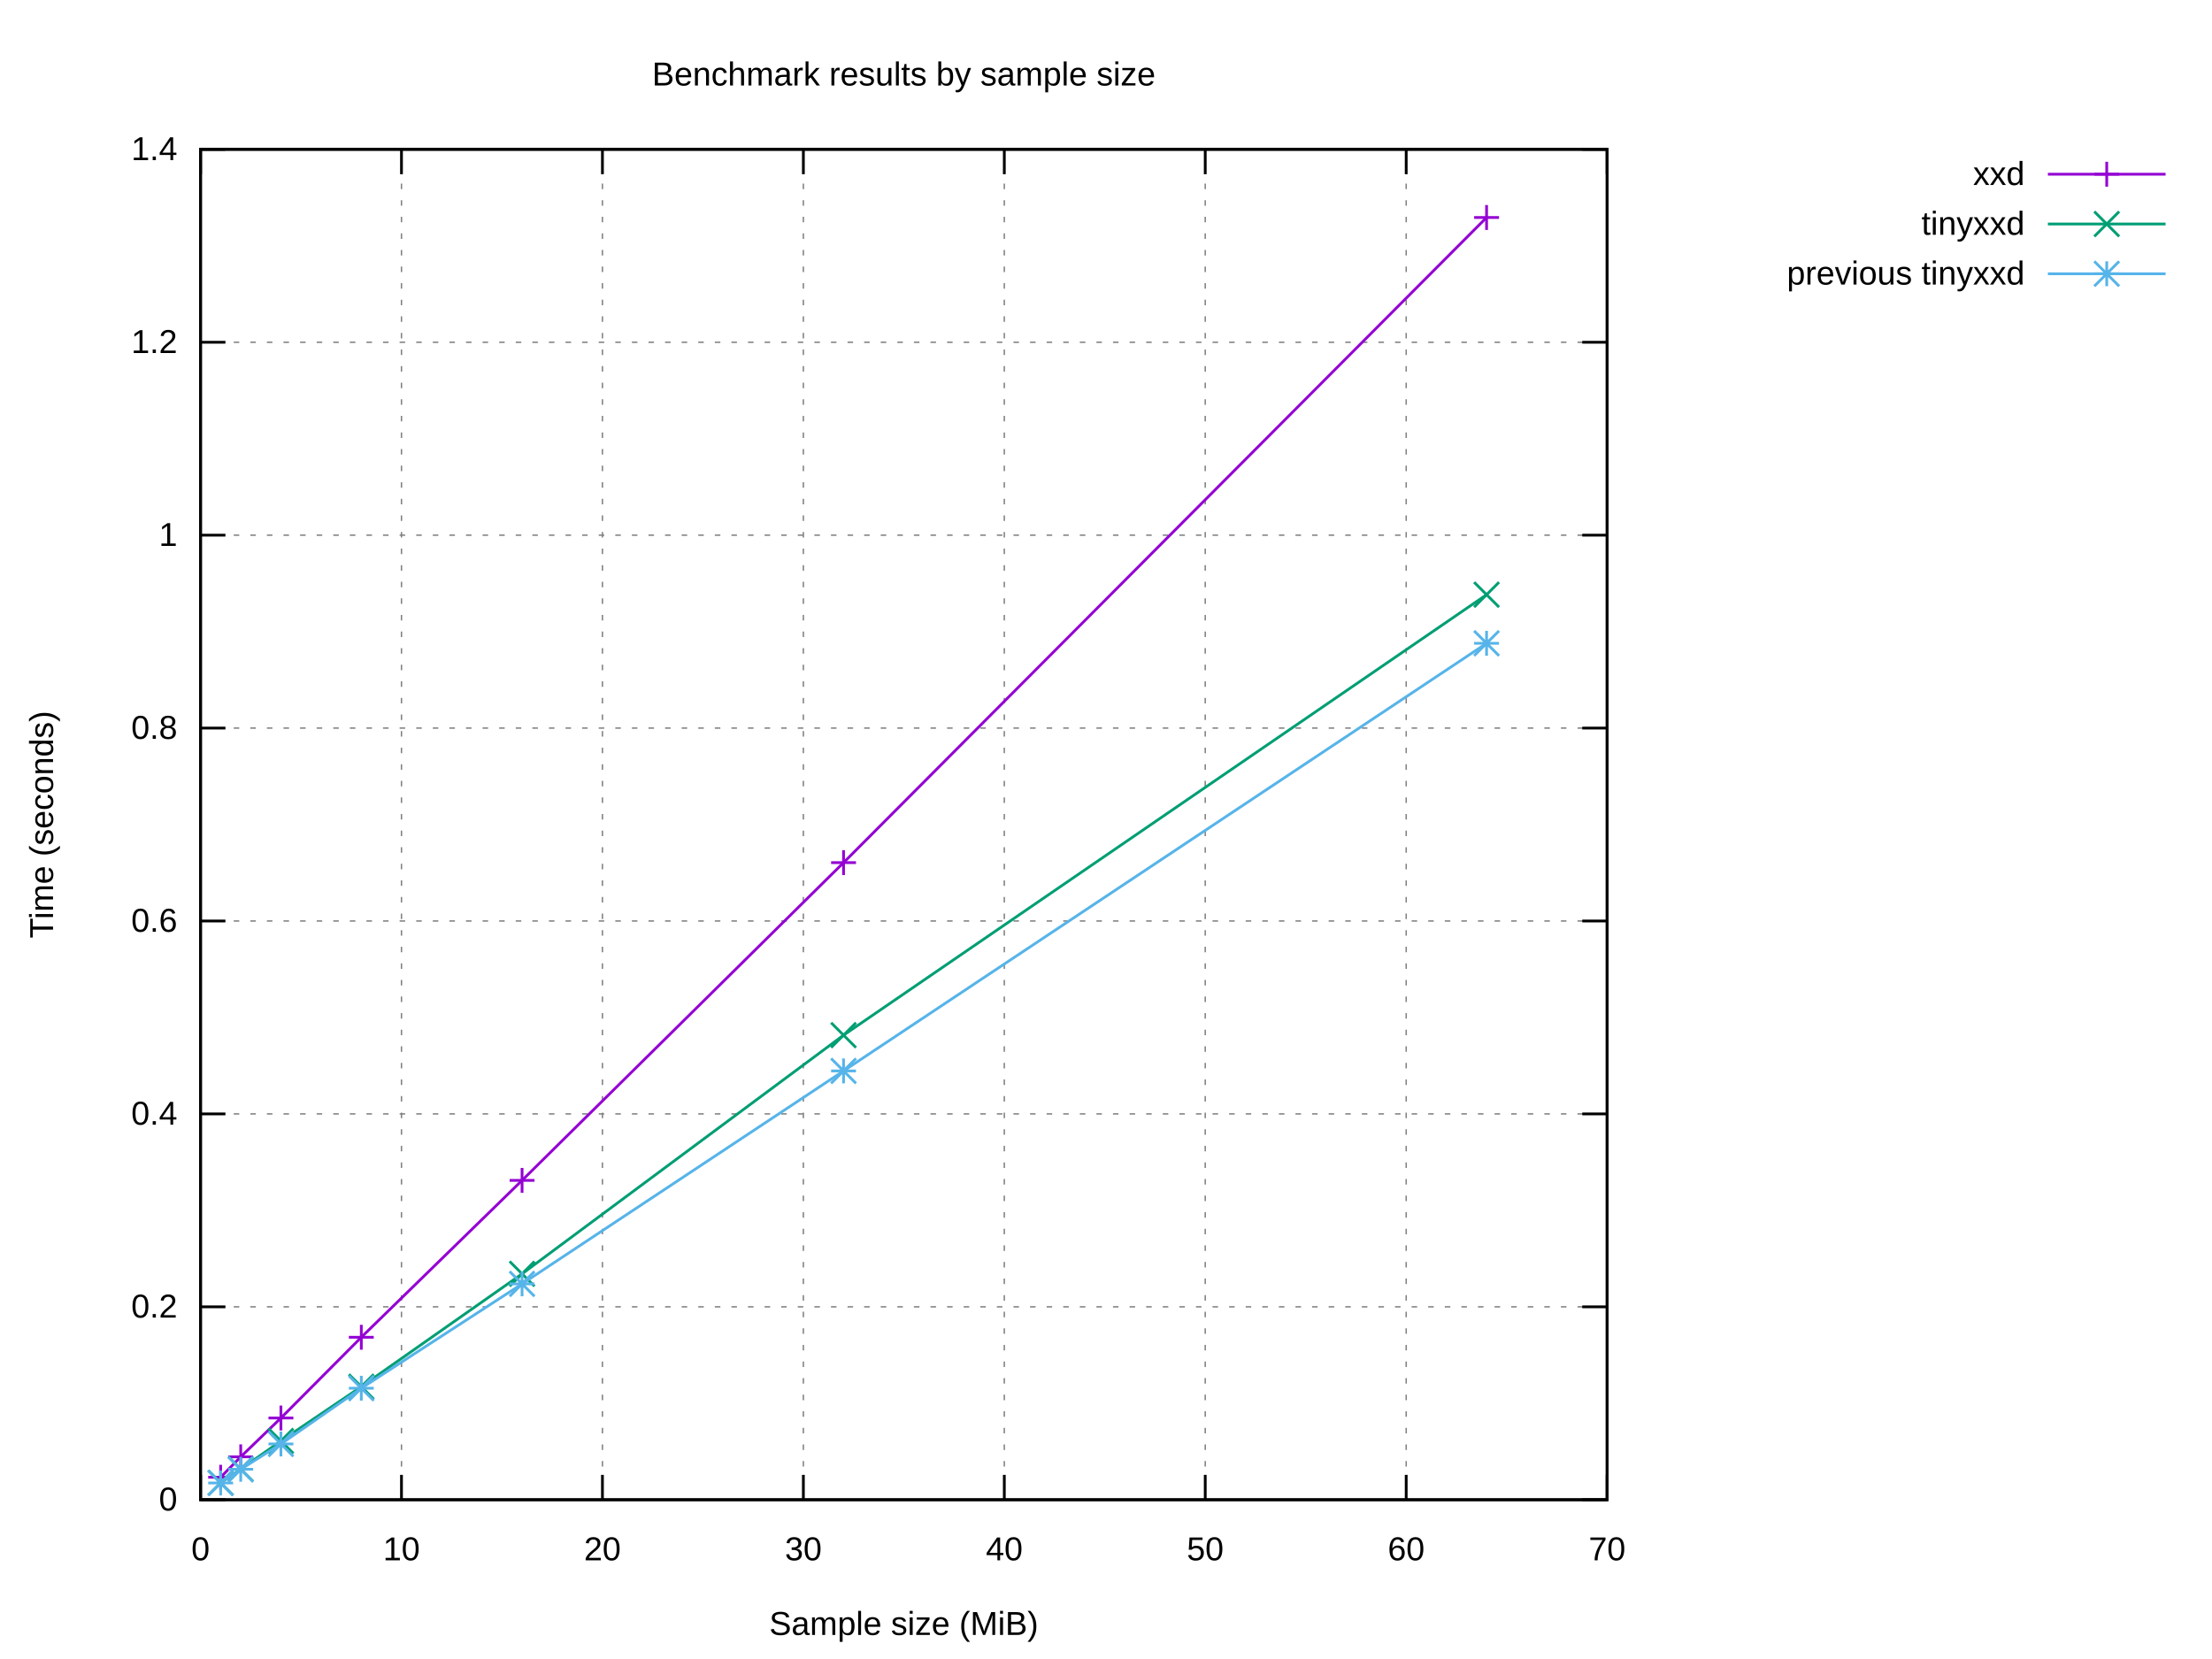
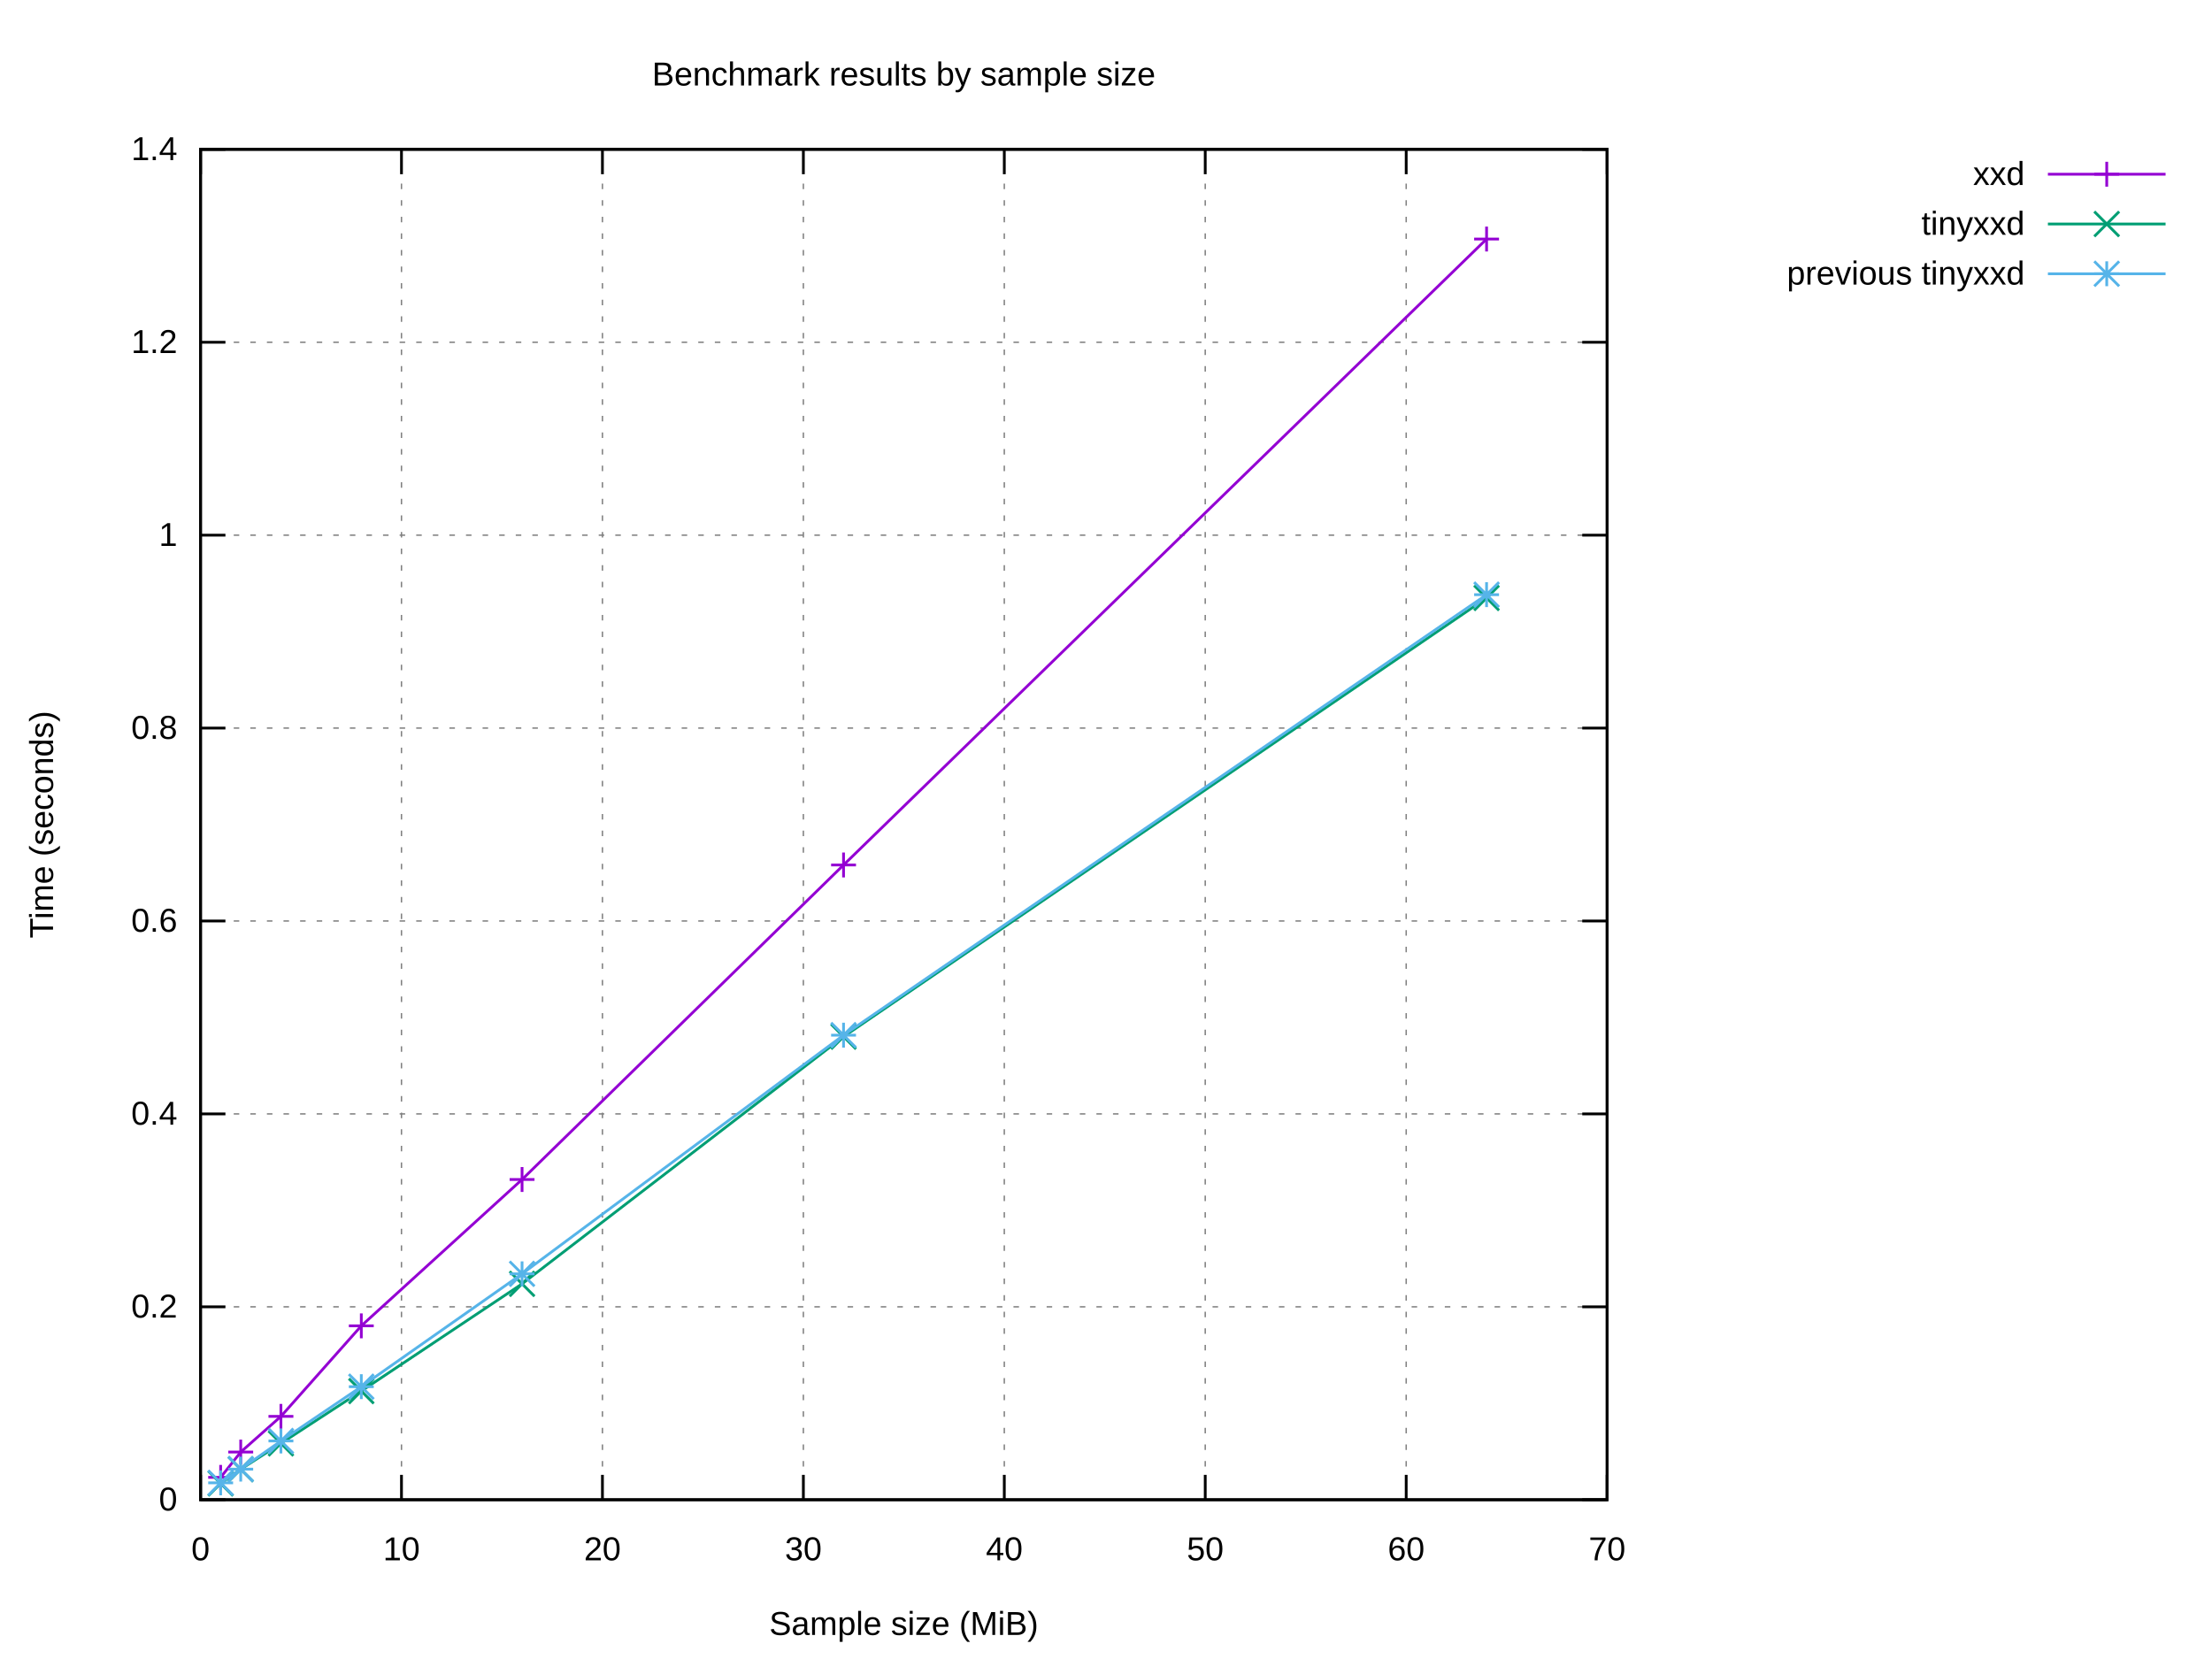
<svg xmlns="http://www.w3.org/2000/svg" xmlns:xlink="http://www.w3.org/1999/xlink" width="800" height="600" viewBox="0 0 800 600">
  <g id="gnuplot_canvas">
    <rect x="0" y="0" width="800" height="600" fill="#ffffff" />
    <defs>
      <circle id="gpDot" r="0.5" stroke-width="0.5" stroke="currentColor" />
      <path id="gpPt0" stroke-width="0.222" stroke="currentColor" d="M-1,0 h2 M0,-1 v2" />
      <path id="gpPt1" stroke-width="0.222" stroke="currentColor" d="M-1,-1 L1,1 M1,-1 L-1,1" />
      <path id="gpPt2" stroke-width="0.222" stroke="currentColor" d="M-1,0 L1,0 M0,-1 L0,1 M-1,-1 L1,1 M-1,1 L1,-1" />
      <rect id="gpPt3" stroke-width="0.222" stroke="currentColor" x="-1" y="-1" width="2" height="2" />
      <rect id="gpPt4" stroke-width="0.222" stroke="currentColor" fill="currentColor" x="-1" y="-1" width="2" height="2" />
      <circle id="gpPt5" stroke-width="0.222" stroke="currentColor" cx="0" cy="0" r="1" />
      <use xlink:href="#gpPt5" id="gpPt6" fill="currentColor" stroke="none" />
      <path id="gpPt7" stroke-width="0.222" stroke="currentColor" d="M0,-1.33 L-1.33,0.67 L1.33,0.67 z" />
      <use xlink:href="#gpPt7" id="gpPt8" fill="currentColor" stroke="none" />
      <use xlink:href="#gpPt7" id="gpPt9" stroke="currentColor" transform="rotate(180)" />
      <use xlink:href="#gpPt9" id="gpPt10" fill="currentColor" stroke="none" />
      <use xlink:href="#gpPt3" id="gpPt11" stroke="currentColor" transform="rotate(45)" />
      <use xlink:href="#gpPt11" id="gpPt12" fill="currentColor" stroke="none" />
      <path id="gpPt13" stroke-width="0.222" stroke="currentColor" d="M0,1.330 L1.265,0.411 L0.782,-1.067 L-0.782,-1.076 L-1.265,0.411 z" />
      <use xlink:href="#gpPt13" id="gpPt14" fill="currentColor" stroke="none" />
      <filter id="textbox" filterUnits="objectBoundingBox" x="0" y="0" height="1" width="1">
        <feFlood flood-color="#FFFFFF" flood-opacity="1" result="bgnd" />
        <feComposite in="SourceGraphic" in2="bgnd" operator="atop" />
      </filter>
      <filter id="greybox" filterUnits="objectBoundingBox" x="0" y="0" height="1" width="1">
        <feFlood flood-color="lightgrey" flood-opacity="1" result="grey" />
        <feComposite in="SourceGraphic" in2="grey" operator="atop" />
      </filter>
    </defs>
    <g fill="none" color="#FFFFFF" stroke="currentColor" stroke-width="1.00" stroke-linecap="butt" stroke-linejoin="miter">
</g>
    <g fill="none" color="black" stroke="currentColor" stroke-width="1.00" stroke-linecap="butt" stroke-linejoin="miter">
</g>
    <g fill="none" color="black" stroke="black" stroke-width="0.50" stroke-linecap="butt" stroke-linejoin="miter">
</g>
    <g fill="none" color="gray" stroke="currentColor" stroke-width="0.50" stroke-linecap="butt" stroke-linejoin="miter">
      <path stroke="gray" stroke-dasharray="2,4" class="gridline" d="M72.53,542.40 L581.24,542.40  " />
    </g>
    <g fill="none" color="gray" stroke="gray" stroke-width="1.00" stroke-linecap="butt" stroke-linejoin="miter">
</g>
    <g fill="none" color="black" stroke="currentColor" stroke-width="1.00" stroke-linecap="butt" stroke-linejoin="miter">
      <path stroke="black" d="M72.53,542.40 L81.53,542.40 M581.24,542.40 L572.24,542.40  " />
      <g transform="translate(64.14,546.30)" stroke="none" fill="black" font-family="Arial" font-size="12.00" text-anchor="end">
        <text>
          <tspan font-family="Arial"> 0</tspan>
        </text>
      </g>
    </g>
    <g fill="none" color="black" stroke="currentColor" stroke-width="1.00" stroke-linecap="butt" stroke-linejoin="miter">
</g>
    <g fill="none" color="black" stroke="black" stroke-width="0.50" stroke-linecap="butt" stroke-linejoin="miter">
</g>
    <g fill="none" color="gray" stroke="currentColor" stroke-width="0.50" stroke-linecap="butt" stroke-linejoin="miter">
      <path stroke="gray" stroke-dasharray="2,4" class="gridline" d="M72.53,472.63 L581.24,472.63  " />
    </g>
    <g fill="none" color="gray" stroke="gray" stroke-width="1.00" stroke-linecap="butt" stroke-linejoin="miter">
</g>
    <g fill="none" color="black" stroke="currentColor" stroke-width="1.00" stroke-linecap="butt" stroke-linejoin="miter">
      <path stroke="black" d="M72.53,472.63 L81.53,472.63 M581.24,472.63 L572.24,472.63  " />
      <g transform="translate(64.14,476.53)" stroke="none" fill="black" font-family="Arial" font-size="12.00" text-anchor="end">
        <text>
          <tspan font-family="Arial"> 0.2</tspan>
        </text>
      </g>
    </g>
    <g fill="none" color="black" stroke="currentColor" stroke-width="1.00" stroke-linecap="butt" stroke-linejoin="miter">
</g>
    <g fill="none" color="black" stroke="black" stroke-width="0.50" stroke-linecap="butt" stroke-linejoin="miter">
</g>
    <g fill="none" color="gray" stroke="currentColor" stroke-width="0.50" stroke-linecap="butt" stroke-linejoin="miter">
      <path stroke="gray" stroke-dasharray="2,4" class="gridline" d="M72.53,402.86 L581.24,402.86  " />
    </g>
    <g fill="none" color="gray" stroke="gray" stroke-width="1.00" stroke-linecap="butt" stroke-linejoin="miter">
</g>
    <g fill="none" color="black" stroke="currentColor" stroke-width="1.00" stroke-linecap="butt" stroke-linejoin="miter">
      <path stroke="black" d="M72.53,402.86 L81.53,402.86 M581.24,402.86 L572.24,402.86  " />
      <g transform="translate(64.14,406.76)" stroke="none" fill="black" font-family="Arial" font-size="12.00" text-anchor="end">
        <text>
          <tspan font-family="Arial"> 0.4</tspan>
        </text>
      </g>
    </g>
    <g fill="none" color="black" stroke="currentColor" stroke-width="1.00" stroke-linecap="butt" stroke-linejoin="miter">
</g>
    <g fill="none" color="black" stroke="black" stroke-width="0.50" stroke-linecap="butt" stroke-linejoin="miter">
</g>
    <g fill="none" color="gray" stroke="currentColor" stroke-width="0.50" stroke-linecap="butt" stroke-linejoin="miter">
      <path stroke="gray" stroke-dasharray="2,4" class="gridline" d="M72.53,333.09 L581.24,333.09  " />
    </g>
    <g fill="none" color="gray" stroke="gray" stroke-width="1.00" stroke-linecap="butt" stroke-linejoin="miter">
</g>
    <g fill="none" color="black" stroke="currentColor" stroke-width="1.00" stroke-linecap="butt" stroke-linejoin="miter">
      <path stroke="black" d="M72.53,333.09 L81.53,333.09 M581.24,333.09 L572.24,333.09  " />
      <g transform="translate(64.14,336.99)" stroke="none" fill="black" font-family="Arial" font-size="12.00" text-anchor="end">
        <text>
          <tspan font-family="Arial"> 0.6</tspan>
        </text>
      </g>
    </g>
    <g fill="none" color="black" stroke="currentColor" stroke-width="1.00" stroke-linecap="butt" stroke-linejoin="miter">
</g>
    <g fill="none" color="black" stroke="black" stroke-width="0.50" stroke-linecap="butt" stroke-linejoin="miter">
</g>
    <g fill="none" color="gray" stroke="currentColor" stroke-width="0.50" stroke-linecap="butt" stroke-linejoin="miter">
      <path stroke="gray" stroke-dasharray="2,4" class="gridline" d="M72.53,263.32 L581.24,263.32  " />
    </g>
    <g fill="none" color="gray" stroke="gray" stroke-width="1.00" stroke-linecap="butt" stroke-linejoin="miter">
</g>
    <g fill="none" color="black" stroke="currentColor" stroke-width="1.00" stroke-linecap="butt" stroke-linejoin="miter">
      <path stroke="black" d="M72.53,263.32 L81.53,263.32 M581.24,263.32 L572.24,263.32  " />
      <g transform="translate(64.14,267.22)" stroke="none" fill="black" font-family="Arial" font-size="12.00" text-anchor="end">
        <text>
          <tspan font-family="Arial"> 0.8</tspan>
        </text>
      </g>
    </g>
    <g fill="none" color="black" stroke="currentColor" stroke-width="1.00" stroke-linecap="butt" stroke-linejoin="miter">
</g>
    <g fill="none" color="black" stroke="black" stroke-width="0.50" stroke-linecap="butt" stroke-linejoin="miter">
</g>
    <g fill="none" color="gray" stroke="currentColor" stroke-width="0.50" stroke-linecap="butt" stroke-linejoin="miter">
      <path stroke="gray" stroke-dasharray="2,4" class="gridline" d="M72.53,193.55 L581.24,193.55  " />
    </g>
    <g fill="none" color="gray" stroke="gray" stroke-width="1.00" stroke-linecap="butt" stroke-linejoin="miter">
</g>
    <g fill="none" color="black" stroke="currentColor" stroke-width="1.00" stroke-linecap="butt" stroke-linejoin="miter">
      <path stroke="black" d="M72.53,193.55 L81.53,193.55 M581.24,193.55 L572.24,193.55  " />
      <g transform="translate(64.14,197.45)" stroke="none" fill="black" font-family="Arial" font-size="12.00" text-anchor="end">
        <text>
          <tspan font-family="Arial"> 1</tspan>
        </text>
      </g>
    </g>
    <g fill="none" color="black" stroke="currentColor" stroke-width="1.00" stroke-linecap="butt" stroke-linejoin="miter">
</g>
    <g fill="none" color="black" stroke="black" stroke-width="0.50" stroke-linecap="butt" stroke-linejoin="miter">
</g>
    <g fill="none" color="gray" stroke="currentColor" stroke-width="0.50" stroke-linecap="butt" stroke-linejoin="miter">
      <path stroke="gray" stroke-dasharray="2,4" class="gridline" d="M72.53,123.78 L581.24,123.78  " />
    </g>
    <g fill="none" color="gray" stroke="gray" stroke-width="1.00" stroke-linecap="butt" stroke-linejoin="miter">
</g>
    <g fill="none" color="black" stroke="currentColor" stroke-width="1.00" stroke-linecap="butt" stroke-linejoin="miter">
      <path stroke="black" d="M72.53,123.78 L81.53,123.78 M581.24,123.78 L572.24,123.78  " />
      <g transform="translate(64.14,127.68)" stroke="none" fill="black" font-family="Arial" font-size="12.00" text-anchor="end">
        <text>
          <tspan font-family="Arial"> 1.2</tspan>
        </text>
      </g>
    </g>
    <g fill="none" color="black" stroke="currentColor" stroke-width="1.00" stroke-linecap="butt" stroke-linejoin="miter">
</g>
    <g fill="none" color="black" stroke="black" stroke-width="0.50" stroke-linecap="butt" stroke-linejoin="miter">
</g>
    <g fill="none" color="gray" stroke="currentColor" stroke-width="0.50" stroke-linecap="butt" stroke-linejoin="miter">
      <path stroke="gray" stroke-dasharray="2,4" class="gridline" d="M72.53,54.01 L581.24,54.01  " />
    </g>
    <g fill="none" color="gray" stroke="gray" stroke-width="1.00" stroke-linecap="butt" stroke-linejoin="miter">
</g>
    <g fill="none" color="black" stroke="currentColor" stroke-width="1.00" stroke-linecap="butt" stroke-linejoin="miter">
      <path stroke="black" d="M72.53,54.01 L81.53,54.01 M581.24,54.01 L572.24,54.01  " />
      <g transform="translate(64.14,57.91)" stroke="none" fill="black" font-family="Arial" font-size="12.00" text-anchor="end">
        <text>
          <tspan font-family="Arial"> 1.4</tspan>
        </text>
      </g>
    </g>
    <g fill="none" color="black" stroke="currentColor" stroke-width="1.00" stroke-linecap="butt" stroke-linejoin="miter">
</g>
    <g fill="none" color="black" stroke="black" stroke-width="0.50" stroke-linecap="butt" stroke-linejoin="miter">
</g>
    <g fill="none" color="gray" stroke="currentColor" stroke-width="0.50" stroke-linecap="butt" stroke-linejoin="miter">
      <path stroke="gray" stroke-dasharray="2,4" class="gridline" d="M72.53,542.40 L72.53,54.01  " />
    </g>
    <g fill="none" color="gray" stroke="gray" stroke-width="1.00" stroke-linecap="butt" stroke-linejoin="miter">
</g>
    <g fill="none" color="black" stroke="currentColor" stroke-width="1.00" stroke-linecap="butt" stroke-linejoin="miter">
      <path stroke="black" d="M72.53,542.40 L72.53,533.40 M72.53,54.01 L72.53,63.01  " />
      <g transform="translate(72.53,564.30)" stroke="none" fill="black" font-family="Arial" font-size="12.00" text-anchor="middle">
        <text>
          <tspan font-family="Arial"> 0</tspan>
        </text>
      </g>
    </g>
    <g fill="none" color="black" stroke="currentColor" stroke-width="1.00" stroke-linecap="butt" stroke-linejoin="miter">
</g>
    <g fill="none" color="black" stroke="black" stroke-width="0.50" stroke-linecap="butt" stroke-linejoin="miter">
</g>
    <g fill="none" color="gray" stroke="currentColor" stroke-width="0.50" stroke-linecap="butt" stroke-linejoin="miter">
      <path stroke="gray" stroke-dasharray="2,4" class="gridline" d="M145.20,542.40 L145.20,54.01  " />
    </g>
    <g fill="none" color="gray" stroke="gray" stroke-width="1.00" stroke-linecap="butt" stroke-linejoin="miter">
</g>
    <g fill="none" color="black" stroke="currentColor" stroke-width="1.00" stroke-linecap="butt" stroke-linejoin="miter">
      <path stroke="black" d="M145.20,542.40 L145.20,533.40 M145.20,54.01 L145.20,63.01  " />
      <g transform="translate(145.20,564.30)" stroke="none" fill="black" font-family="Arial" font-size="12.00" text-anchor="middle">
        <text>
          <tspan font-family="Arial"> 10</tspan>
        </text>
      </g>
    </g>
    <g fill="none" color="black" stroke="currentColor" stroke-width="1.00" stroke-linecap="butt" stroke-linejoin="miter">
</g>
    <g fill="none" color="black" stroke="black" stroke-width="0.50" stroke-linecap="butt" stroke-linejoin="miter">
</g>
    <g fill="none" color="gray" stroke="currentColor" stroke-width="0.50" stroke-linecap="butt" stroke-linejoin="miter">
      <path stroke="gray" stroke-dasharray="2,4" class="gridline" d="M217.88,542.40 L217.88,54.01  " />
    </g>
    <g fill="none" color="gray" stroke="gray" stroke-width="1.00" stroke-linecap="butt" stroke-linejoin="miter">
</g>
    <g fill="none" color="black" stroke="currentColor" stroke-width="1.00" stroke-linecap="butt" stroke-linejoin="miter">
      <path stroke="black" d="M217.88,542.40 L217.88,533.40 M217.88,54.01 L217.88,63.01  " />
      <g transform="translate(217.88,564.30)" stroke="none" fill="black" font-family="Arial" font-size="12.00" text-anchor="middle">
        <text>
          <tspan font-family="Arial"> 20</tspan>
        </text>
      </g>
    </g>
    <g fill="none" color="black" stroke="currentColor" stroke-width="1.00" stroke-linecap="butt" stroke-linejoin="miter">
</g>
    <g fill="none" color="black" stroke="black" stroke-width="0.50" stroke-linecap="butt" stroke-linejoin="miter">
</g>
    <g fill="none" color="gray" stroke="currentColor" stroke-width="0.50" stroke-linecap="butt" stroke-linejoin="miter">
      <path stroke="gray" stroke-dasharray="2,4" class="gridline" d="M290.55,542.40 L290.55,54.01  " />
    </g>
    <g fill="none" color="gray" stroke="gray" stroke-width="1.00" stroke-linecap="butt" stroke-linejoin="miter">
</g>
    <g fill="none" color="black" stroke="currentColor" stroke-width="1.00" stroke-linecap="butt" stroke-linejoin="miter">
      <path stroke="black" d="M290.55,542.40 L290.55,533.40 M290.55,54.01 L290.55,63.01  " />
      <g transform="translate(290.55,564.30)" stroke="none" fill="black" font-family="Arial" font-size="12.00" text-anchor="middle">
        <text>
          <tspan font-family="Arial"> 30</tspan>
        </text>
      </g>
    </g>
    <g fill="none" color="black" stroke="currentColor" stroke-width="1.00" stroke-linecap="butt" stroke-linejoin="miter">
</g>
    <g fill="none" color="black" stroke="black" stroke-width="0.50" stroke-linecap="butt" stroke-linejoin="miter">
</g>
    <g fill="none" color="gray" stroke="currentColor" stroke-width="0.50" stroke-linecap="butt" stroke-linejoin="miter">
      <path stroke="gray" stroke-dasharray="2,4" class="gridline" d="M363.22,542.40 L363.22,54.01  " />
    </g>
    <g fill="none" color="gray" stroke="gray" stroke-width="1.00" stroke-linecap="butt" stroke-linejoin="miter">
</g>
    <g fill="none" color="black" stroke="currentColor" stroke-width="1.00" stroke-linecap="butt" stroke-linejoin="miter">
      <path stroke="black" d="M363.22,542.40 L363.22,533.40 M363.22,54.01 L363.22,63.01  " />
      <g transform="translate(363.22,564.30)" stroke="none" fill="black" font-family="Arial" font-size="12.00" text-anchor="middle">
        <text>
          <tspan font-family="Arial"> 40</tspan>
        </text>
      </g>
    </g>
    <g fill="none" color="black" stroke="currentColor" stroke-width="1.00" stroke-linecap="butt" stroke-linejoin="miter">
</g>
    <g fill="none" color="black" stroke="black" stroke-width="0.50" stroke-linecap="butt" stroke-linejoin="miter">
</g>
    <g fill="none" color="gray" stroke="currentColor" stroke-width="0.50" stroke-linecap="butt" stroke-linejoin="miter">
      <path stroke="gray" stroke-dasharray="2,4" class="gridline" d="M435.89,542.40 L435.89,54.01  " />
    </g>
    <g fill="none" color="gray" stroke="gray" stroke-width="1.00" stroke-linecap="butt" stroke-linejoin="miter">
</g>
    <g fill="none" color="black" stroke="currentColor" stroke-width="1.00" stroke-linecap="butt" stroke-linejoin="miter">
      <path stroke="black" d="M435.89,542.40 L435.89,533.40 M435.89,54.01 L435.89,63.01  " />
      <g transform="translate(435.89,564.30)" stroke="none" fill="black" font-family="Arial" font-size="12.00" text-anchor="middle">
        <text>
          <tspan font-family="Arial"> 50</tspan>
        </text>
      </g>
    </g>
    <g fill="none" color="black" stroke="currentColor" stroke-width="1.00" stroke-linecap="butt" stroke-linejoin="miter">
</g>
    <g fill="none" color="black" stroke="black" stroke-width="0.50" stroke-linecap="butt" stroke-linejoin="miter">
</g>
    <g fill="none" color="gray" stroke="currentColor" stroke-width="0.50" stroke-linecap="butt" stroke-linejoin="miter">
      <path stroke="gray" stroke-dasharray="2,4" class="gridline" d="M508.57,542.40 L508.57,54.01  " />
    </g>
    <g fill="none" color="gray" stroke="gray" stroke-width="1.00" stroke-linecap="butt" stroke-linejoin="miter">
</g>
    <g fill="none" color="black" stroke="currentColor" stroke-width="1.00" stroke-linecap="butt" stroke-linejoin="miter">
      <path stroke="black" d="M508.57,542.40 L508.57,533.40 M508.57,54.01 L508.57,63.01  " />
      <g transform="translate(508.57,564.30)" stroke="none" fill="black" font-family="Arial" font-size="12.00" text-anchor="middle">
        <text>
          <tspan font-family="Arial"> 60</tspan>
        </text>
      </g>
    </g>
    <g fill="none" color="black" stroke="currentColor" stroke-width="1.00" stroke-linecap="butt" stroke-linejoin="miter">
</g>
    <g fill="none" color="black" stroke="black" stroke-width="0.50" stroke-linecap="butt" stroke-linejoin="miter">
</g>
    <g fill="none" color="gray" stroke="currentColor" stroke-width="0.50" stroke-linecap="butt" stroke-linejoin="miter">
      <path stroke="gray" stroke-dasharray="2,4" class="gridline" d="M581.24,542.40 L581.24,54.01  " />
    </g>
    <g fill="none" color="gray" stroke="gray" stroke-width="1.00" stroke-linecap="butt" stroke-linejoin="miter">
</g>
    <g fill="none" color="black" stroke="currentColor" stroke-width="1.00" stroke-linecap="butt" stroke-linejoin="miter">
      <path stroke="black" d="M581.24,542.40 L581.24,533.40 M581.24,54.01 L581.24,63.01  " />
      <g transform="translate(581.24,564.30)" stroke="none" fill="black" font-family="Arial" font-size="12.00" text-anchor="middle">
        <text>
          <tspan font-family="Arial"> 70</tspan>
        </text>
      </g>
    </g>
    <g fill="none" color="black" stroke="currentColor" stroke-width="1.00" stroke-linecap="butt" stroke-linejoin="miter">
</g>
    <g fill="none" color="black" stroke="currentColor" stroke-width="1.00" stroke-linecap="butt" stroke-linejoin="miter">
      <path stroke="black" d="M72.53,54.01 L72.53,542.40 L581.24,542.40 L581.24,54.01 L72.53,54.01 Z  " />
    </g>
    <g fill="none" color="black" stroke="currentColor" stroke-width="1.00" stroke-linecap="butt" stroke-linejoin="miter">
</g>
    <g id="gnuplot_plot_1">
      <g fill="none" color="black" stroke="currentColor" stroke-width="1.00" stroke-linecap="butt" stroke-linejoin="miter">
        <g transform="translate(732.26,66.91)" stroke="none" fill="black" font-family="Arial" font-size="12.00" text-anchor="end">
          <text>
            <tspan font-family="Arial">xxd</tspan>
          </text>
        </g>
      </g>
      <g fill="none" color="black" stroke="currentColor" stroke-width="1.00" stroke-linecap="butt" stroke-linejoin="miter">
-         <path stroke="rgb(148,   0, 211)" d="M740.65,63.01 L783.21,63.01 M537.64,78.66 L305.08,311.98 L188.81,426.90 L130.67,483.64 L101.60,512.84 L87.06,526.88   L79.80,534.27  " />
-         <use xlink:href="#gpPt0" transform="translate(537.64,78.66) scale(4.50)" color="rgb(148,   0, 211)" />
-         <use xlink:href="#gpPt0" transform="translate(305.08,311.98) scale(4.50)" color="rgb(148,   0, 211)" />
-         <use xlink:href="#gpPt0" transform="translate(188.81,426.90) scale(4.50)" color="rgb(148,   0, 211)" />
-         <use xlink:href="#gpPt0" transform="translate(130.67,483.64) scale(4.50)" color="rgb(148,   0, 211)" />
-         <use xlink:href="#gpPt0" transform="translate(101.60,512.84) scale(4.50)" color="rgb(148,   0, 211)" />
-         <use xlink:href="#gpPt0" transform="translate(87.06,526.88) scale(4.50)" color="rgb(148,   0, 211)" />
-         <use xlink:href="#gpPt0" transform="translate(79.80,534.27) scale(4.50)" color="rgb(148,   0, 211)" />
+         <path stroke="rgb(148,   0, 211)" d="M740.65,63.01 L783.21,63.01 M537.64,86.45 L305.08,312.83 L188.81,426.58 L130.67,479.51 L101.60,512.25 L87.06,525.15   L79.80,534.31  " />
+         <use xlink:href="#gpPt0" transform="translate(537.64,86.45) scale(4.50)" color="rgb(148,   0, 211)" />
+         <use xlink:href="#gpPt0" transform="translate(305.08,312.83) scale(4.50)" color="rgb(148,   0, 211)" />
+         <use xlink:href="#gpPt0" transform="translate(188.81,426.58) scale(4.50)" color="rgb(148,   0, 211)" />
+         <use xlink:href="#gpPt0" transform="translate(130.67,479.51) scale(4.50)" color="rgb(148,   0, 211)" />
+         <use xlink:href="#gpPt0" transform="translate(101.60,512.25) scale(4.50)" color="rgb(148,   0, 211)" />
+         <use xlink:href="#gpPt0" transform="translate(87.06,525.15) scale(4.50)" color="rgb(148,   0, 211)" />
+         <use xlink:href="#gpPt0" transform="translate(79.80,534.31) scale(4.50)" color="rgb(148,   0, 211)" />
        <use xlink:href="#gpPt0" transform="translate(761.93,63.01) scale(4.50)" color="rgb(148,   0, 211)" />
      </g>
    </g>
    <g id="gnuplot_plot_2">
      <g fill="none" color="black" stroke="currentColor" stroke-width="1.00" stroke-linecap="butt" stroke-linejoin="miter">
        <g transform="translate(732.26,84.91)" stroke="none" fill="black" font-family="Arial" font-size="12.00" text-anchor="end">
          <text>
            <tspan font-family="Arial">tinyxxd</tspan>
          </text>
        </g>
      </g>
      <g fill="none" color="black" stroke="currentColor" stroke-width="1.00" stroke-linecap="butt" stroke-linejoin="miter">
-         <path stroke="rgb(  0, 158, 115)" d="M740.65,81.01 L783.21,81.01 M537.64,215.07 L305.08,374.38 L188.81,460.70 L130.67,501.51 L101.60,521.15 L87.06,531.33   L79.80,536.29  " />
-         <use xlink:href="#gpPt1" transform="translate(537.64,215.07) scale(4.50)" color="rgb(  0, 158, 115)" />
-         <use xlink:href="#gpPt1" transform="translate(305.08,374.38) scale(4.50)" color="rgb(  0, 158, 115)" />
-         <use xlink:href="#gpPt1" transform="translate(188.81,460.70) scale(4.50)" color="rgb(  0, 158, 115)" />
-         <use xlink:href="#gpPt1" transform="translate(130.67,501.51) scale(4.50)" color="rgb(  0, 158, 115)" />
-         <use xlink:href="#gpPt1" transform="translate(101.60,521.15) scale(4.50)" color="rgb(  0, 158, 115)" />
-         <use xlink:href="#gpPt1" transform="translate(87.06,531.33) scale(4.50)" color="rgb(  0, 158, 115)" />
-         <use xlink:href="#gpPt1" transform="translate(79.80,536.29) scale(4.50)" color="rgb(  0, 158, 115)" />
+         <path stroke="rgb(  0, 158, 115)" d="M740.65,81.01 L783.21,81.01 M537.64,216.26 L305.08,374.92 L188.81,464.32 L130.67,503.10 L101.60,522.02 L87.06,531.37   L79.80,536.50  " />
+         <use xlink:href="#gpPt1" transform="translate(537.64,216.26) scale(4.50)" color="rgb(  0, 158, 115)" />
+         <use xlink:href="#gpPt1" transform="translate(305.08,374.92) scale(4.50)" color="rgb(  0, 158, 115)" />
+         <use xlink:href="#gpPt1" transform="translate(188.81,464.32) scale(4.50)" color="rgb(  0, 158, 115)" />
+         <use xlink:href="#gpPt1" transform="translate(130.67,503.10) scale(4.50)" color="rgb(  0, 158, 115)" />
+         <use xlink:href="#gpPt1" transform="translate(101.60,522.02) scale(4.50)" color="rgb(  0, 158, 115)" />
+         <use xlink:href="#gpPt1" transform="translate(87.06,531.37) scale(4.50)" color="rgb(  0, 158, 115)" />
+         <use xlink:href="#gpPt1" transform="translate(79.80,536.50) scale(4.50)" color="rgb(  0, 158, 115)" />
        <use xlink:href="#gpPt1" transform="translate(761.93,81.01) scale(4.50)" color="rgb(  0, 158, 115)" />
      </g>
    </g>
    <g id="gnuplot_plot_3">
      <g fill="none" color="black" stroke="currentColor" stroke-width="1.00" stroke-linecap="butt" stroke-linejoin="miter">
        <g transform="translate(732.26,102.91)" stroke="none" fill="black" font-family="Arial" font-size="12.00" text-anchor="end">
          <text>
            <tspan font-family="Arial">previous tinyxxd</tspan>
          </text>
        </g>
      </g>
      <g fill="none" color="black" stroke="currentColor" stroke-width="1.00" stroke-linecap="butt" stroke-linejoin="miter">
-         <path stroke="rgb( 86, 180, 233)" d="M740.65,99.01 L783.21,99.01 M537.64,232.66 L305.08,387.31 L188.81,464.33 L130.67,502.07 L101.60,522.23 L87.06,531.39   L79.80,536.34  " />
-         <use xlink:href="#gpPt2" transform="translate(537.64,232.66) scale(4.50)" color="rgb( 86, 180, 233)" />
-         <use xlink:href="#gpPt2" transform="translate(305.08,387.31) scale(4.50)" color="rgb( 86, 180, 233)" />
-         <use xlink:href="#gpPt2" transform="translate(188.81,464.33) scale(4.50)" color="rgb( 86, 180, 233)" />
-         <use xlink:href="#gpPt2" transform="translate(130.67,502.07) scale(4.50)" color="rgb( 86, 180, 233)" />
-         <use xlink:href="#gpPt2" transform="translate(101.60,522.23) scale(4.50)" color="rgb( 86, 180, 233)" />
-         <use xlink:href="#gpPt2" transform="translate(87.06,531.39) scale(4.50)" color="rgb( 86, 180, 233)" />
-         <use xlink:href="#gpPt2" transform="translate(79.80,536.34) scale(4.50)" color="rgb( 86, 180, 233)" />
+         <path stroke="rgb( 86, 180, 233)" d="M740.65,99.01 L783.21,99.01 M537.64,215.07 L305.08,374.38 L188.81,460.70 L130.67,501.51 L101.60,521.15 L87.06,531.33   L79.80,536.29  " />
+         <use xlink:href="#gpPt2" transform="translate(537.64,215.07) scale(4.50)" color="rgb( 86, 180, 233)" />
+         <use xlink:href="#gpPt2" transform="translate(305.08,374.38) scale(4.50)" color="rgb( 86, 180, 233)" />
+         <use xlink:href="#gpPt2" transform="translate(188.81,460.70) scale(4.50)" color="rgb( 86, 180, 233)" />
+         <use xlink:href="#gpPt2" transform="translate(130.67,501.51) scale(4.50)" color="rgb( 86, 180, 233)" />
+         <use xlink:href="#gpPt2" transform="translate(101.60,521.15) scale(4.50)" color="rgb( 86, 180, 233)" />
+         <use xlink:href="#gpPt2" transform="translate(87.06,531.33) scale(4.50)" color="rgb( 86, 180, 233)" />
+         <use xlink:href="#gpPt2" transform="translate(79.80,536.29) scale(4.50)" color="rgb( 86, 180, 233)" />
        <use xlink:href="#gpPt2" transform="translate(761.93,99.01) scale(4.50)" color="rgb( 86, 180, 233)" />
      </g>
    </g>
    <g fill="none" color="#FFFFFF" stroke="rgb( 86, 180, 233)" stroke-width="2.00" stroke-linecap="butt" stroke-linejoin="miter">
</g>
    <g fill="none" color="black" stroke="currentColor" stroke-width="2.00" stroke-linecap="butt" stroke-linejoin="miter">
</g>
    <g fill="none" color="black" stroke="black" stroke-width="1.00" stroke-linecap="butt" stroke-linejoin="miter">
</g>
    <g fill="none" color="black" stroke="currentColor" stroke-width="1.00" stroke-linecap="butt" stroke-linejoin="miter">
      <path stroke="black" d="M72.53,54.01 L72.53,542.40 L581.24,542.40 L581.24,54.01 L72.53,54.01 Z  " />
      <g transform="translate(19.18,298.21) rotate(270.00)" stroke="none" fill="black" font-family="Arial" font-size="12.00" text-anchor="middle">
        <text>
          <tspan font-family="Arial">Time (seconds)</tspan>
        </text>
      </g>
    </g>
    <g fill="none" color="black" stroke="currentColor" stroke-width="1.00" stroke-linecap="butt" stroke-linejoin="miter">
      <g transform="translate(326.88,591.30)" stroke="none" fill="black" font-family="Arial" font-size="12.00" text-anchor="middle">
        <text>
          <tspan font-family="Arial">Sample size (MiB)</tspan>
        </text>
      </g>
    </g>
    <g fill="none" color="black" stroke="currentColor" stroke-width="1.00" stroke-linecap="butt" stroke-linejoin="miter">
</g>
    <g fill="none" color="black" stroke="currentColor" stroke-width="1.00" stroke-linecap="butt" stroke-linejoin="miter">
      <g transform="translate(326.88,30.91)" stroke="none" fill="black" font-family="Arial" font-size="12.00" text-anchor="middle">
        <text>
          <tspan font-family="Arial">Benchmark results by sample size</tspan>
        </text>
      </g>
    </g>
    <g fill="none" color="black" stroke="currentColor" stroke-width="1.00" stroke-linecap="butt" stroke-linejoin="miter">
</g>
  </g>
</svg>
